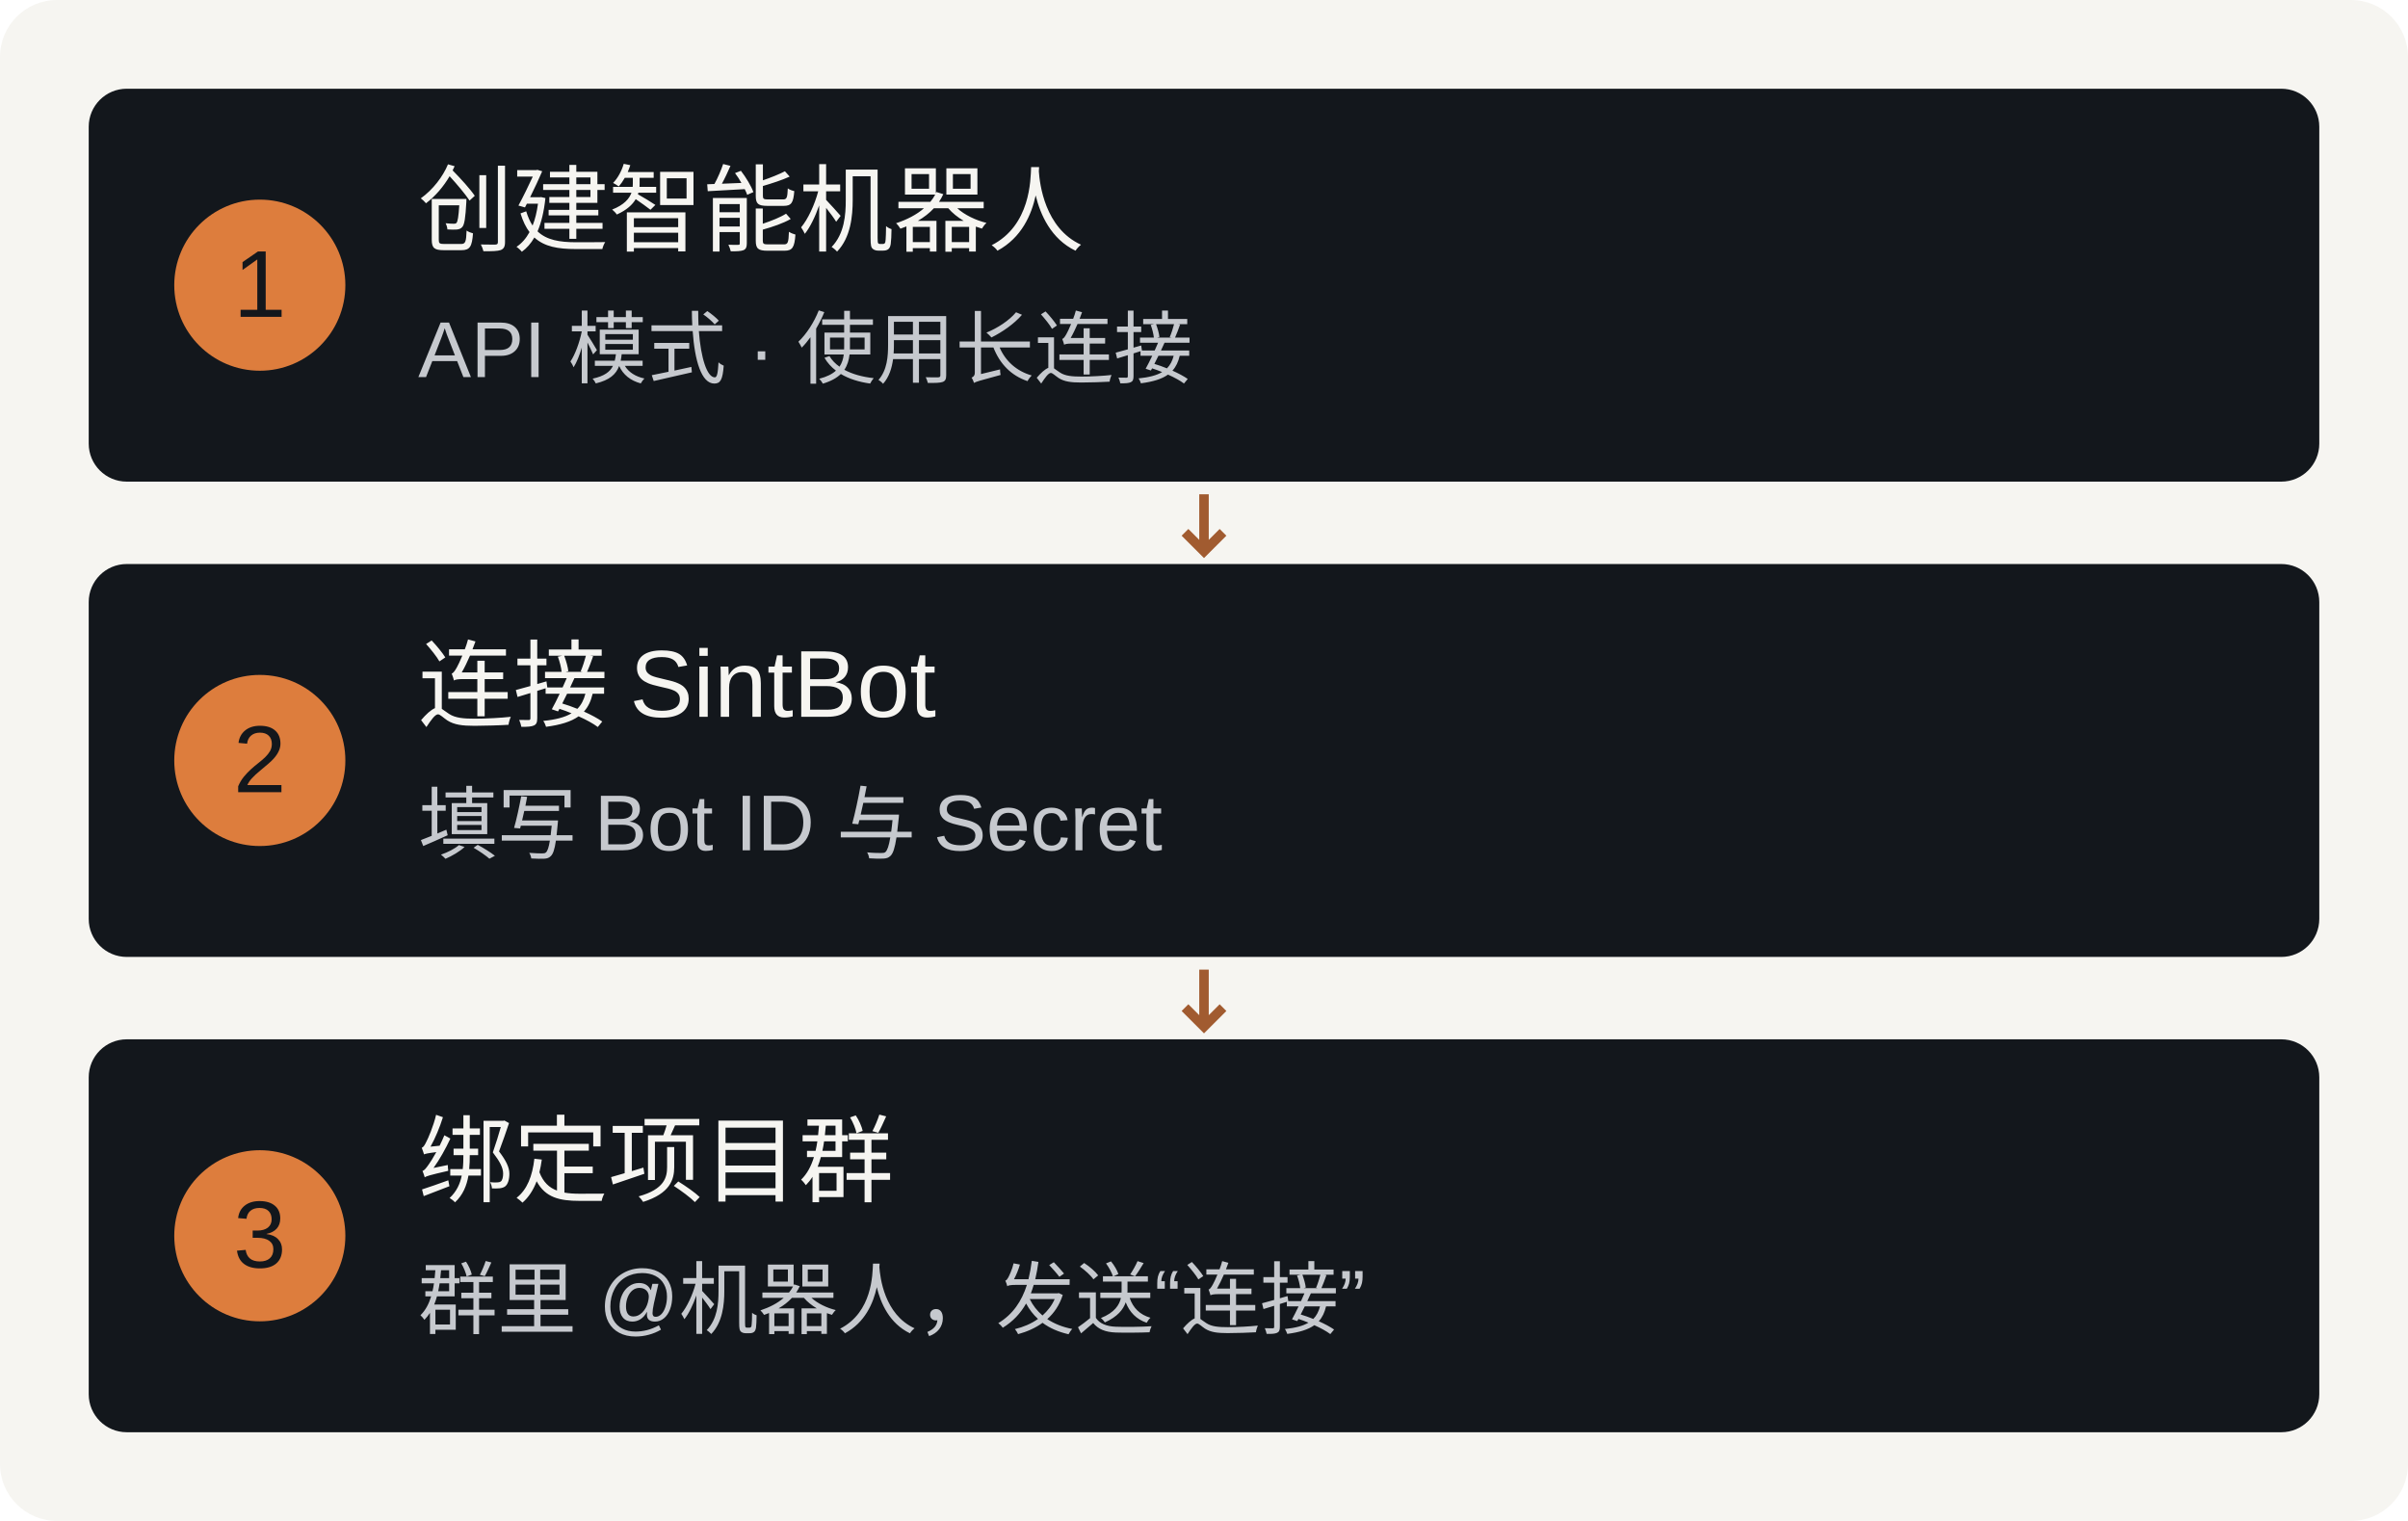
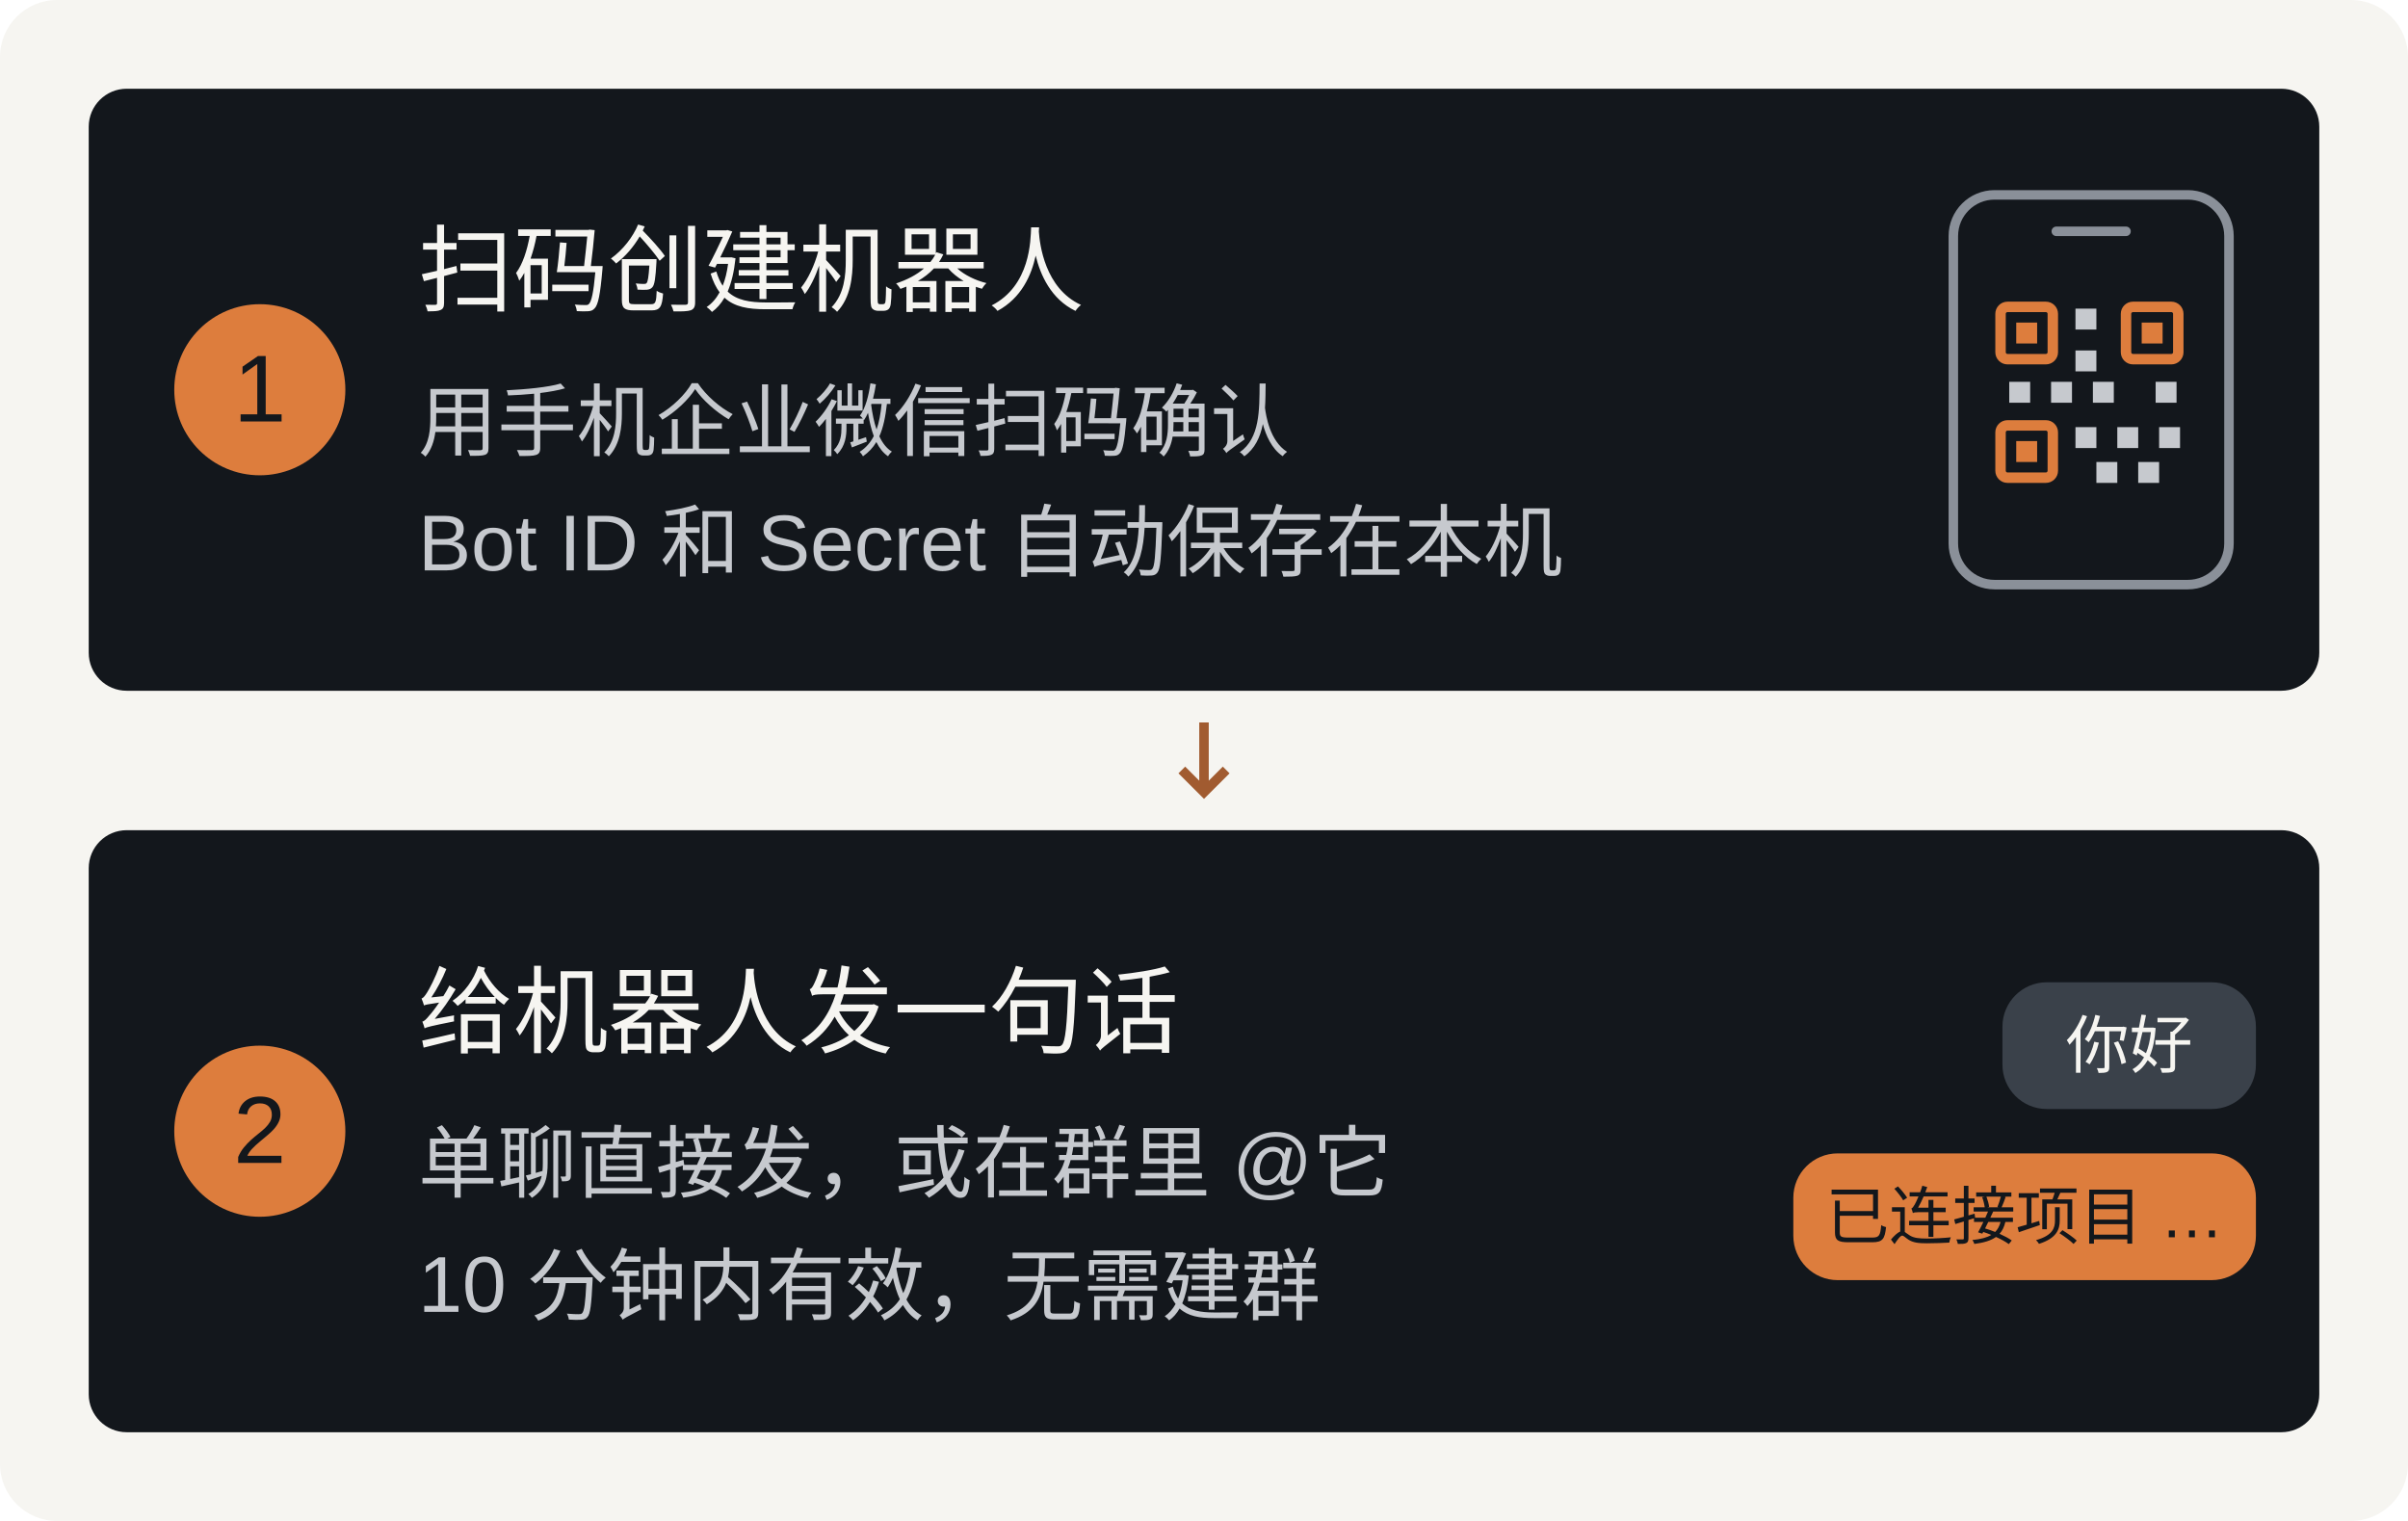
<svg xmlns="http://www.w3.org/2000/svg" viewBox="0 0 760 480" role="img">
  <rect width="760" height="480" rx="18" fill="#f6f5f1" />
  <g font-family="Arial,PingFang SC,sans-serif">
-     <rect x="28" y="28" width="704" height="124" rx="12" fill="#13171c" />
-     <circle cx="82" cy="90" r="27" fill="#dd7d3d" />
-     <text x="82" y="100" font-size="30" text-anchor="middle" fill="#13171c">1</text>
-     <text x="132" y="77" font-size="30" fill="#f6f5f1">创建智能机器人</text>
-     <text x="132" y="119" font-size="25" fill="#c6c9ce">API 模式 · 使用长连接</text>
-     <path d="M380 156v18m-6-6 6 6 6-6" fill="none" stroke="#a15b30" stroke-width="3" />
-     <rect x="28" y="178" width="704" height="124" rx="12" fill="#13171c" />
-     <circle cx="82" cy="240" r="27" fill="#dd7d3d" />
-     <text x="82" y="250" font-size="30" text-anchor="middle" fill="#13171c">2</text>
-     <text x="132" y="227" font-size="30" fill="#f6f5f1">连接 SintBot</text>
-     <text x="132" y="269" font-size="25" fill="#c6c9ce">填写 Bot ID 与 Secret</text>
-     <path d="M380 306v18m-6-6 6 6 6-6" fill="none" stroke="#a15b30" stroke-width="3" />
-     <rect x="28" y="328" width="704" height="124" rx="12" fill="#13171c" />
-     <circle cx="82" cy="390" r="27" fill="#dd7d3d" />
-     <text x="82" y="400" font-size="30" text-anchor="middle" fill="#13171c">3</text>
-     <text x="132" y="377" font-size="30" fill="#f6f5f1">绑定项目群</text>
-     <text x="132" y="419" font-size="25" fill="#c6c9ce">群里 @机器人，发送“连接”</text>
+     <rect x="28" y="28" width="704" height="190" rx="12" fill="#13171c" />
+     <circle cx="82" cy="123" r="27" fill="#dd7d3d" />
+     <text x="82" y="133" font-size="30" text-anchor="middle" fill="#13171c">1</text>
+     <text x="132" y="96" font-size="30" fill="#f6f5f1">扫码创建机器人</text>
+     <text x="132" y="142" font-size="25" fill="#c6c9ce">用手机企业微信扫码确认</text>
+     <text x="132" y="180" font-size="25" fill="#c6c9ce">Bot ID 和 Secret 自动保存在本机</text>
+     <g aria-hidden="true">
+       <rect x="616.5" y="61.5" width="87" height="123" rx="13" fill="none" stroke="#8a9099" stroke-width="3" />
+       <path d="M649 73h22" stroke="#8a9099" stroke-width="3" stroke-linecap="round" />
+       <g transform="translate(660 126) scale(1.1) translate(-669.5 -92)">
+         <g fill="none" stroke="#dd7d3d" stroke-width="3">
+           <rect x="643.5" y="65.5" width="15" height="15" rx="2" />
+           <rect x="679.5" y="65.5" width="15" height="15" rx="2" />
+           <rect x="643.5" y="99.5" width="15" height="15" rx="2" />
+         </g>
+         <g fill="#dd7d3d">
+           <rect x="648" y="70" width="6" height="6" />
+           <rect x="684" y="70" width="6" height="6" />
+           <rect x="648" y="104" width="6" height="6" />
+         </g>
+         <g fill="#c6c9ce">
+           <rect x="665" y="66" width="6" height="6" />
+           <rect x="665" y="78" width="6" height="6" />
+           <rect x="646" y="87" width="6" height="6" />
+           <rect x="658" y="87" width="6" height="6" />
+           <rect x="670" y="87" width="6" height="6" />
+           <rect x="688" y="87" width="6" height="6" />
+           <rect x="665" y="100" width="6" height="6" />
+           <rect x="677" y="100" width="6" height="6" />
+           <rect x="689" y="100" width="6" height="6" />
+           <rect x="671" y="110" width="6" height="6" />
+           <rect x="683" y="110" width="6" height="6" />
+         </g>
+       </g>
+     </g>
+     <path d="M380 228v22m-7-7 7 7 7-7" fill="none" stroke="#a15b30" stroke-width="3" />
+     <rect x="28" y="262" width="704" height="190" rx="12" fill="#13171c" />
+     <circle cx="82" cy="357" r="27" fill="#dd7d3d" />
+     <text x="82" y="367" font-size="30" text-anchor="middle" fill="#13171c">2</text>
+     <text x="132" y="330" font-size="30" fill="#f6f5f1">给机器人发一句话</text>
+     <text x="132" y="376" font-size="25" fill="#c6c9ce">单聊直接发，或在群里 @它</text>
+     <text x="132" y="414" font-size="25" fill="#c6c9ce">10 分钟内有效，无需建群</text>
+     <g aria-hidden="true">
+       <rect x="632" y="310" width="80" height="40" rx="14" fill="#3a414a" />
+       <text x="672" y="337" font-size="20" text-anchor="middle" fill="#f6f5f1">你好</text>
+       <rect x="566" y="364" width="146" height="40" rx="14" fill="#dd7d3d" />
+       <text x="639" y="391" font-size="20" text-anchor="middle" fill="#13171c">已连接项目 …</text>
+     </g>
  </g>
</svg>
